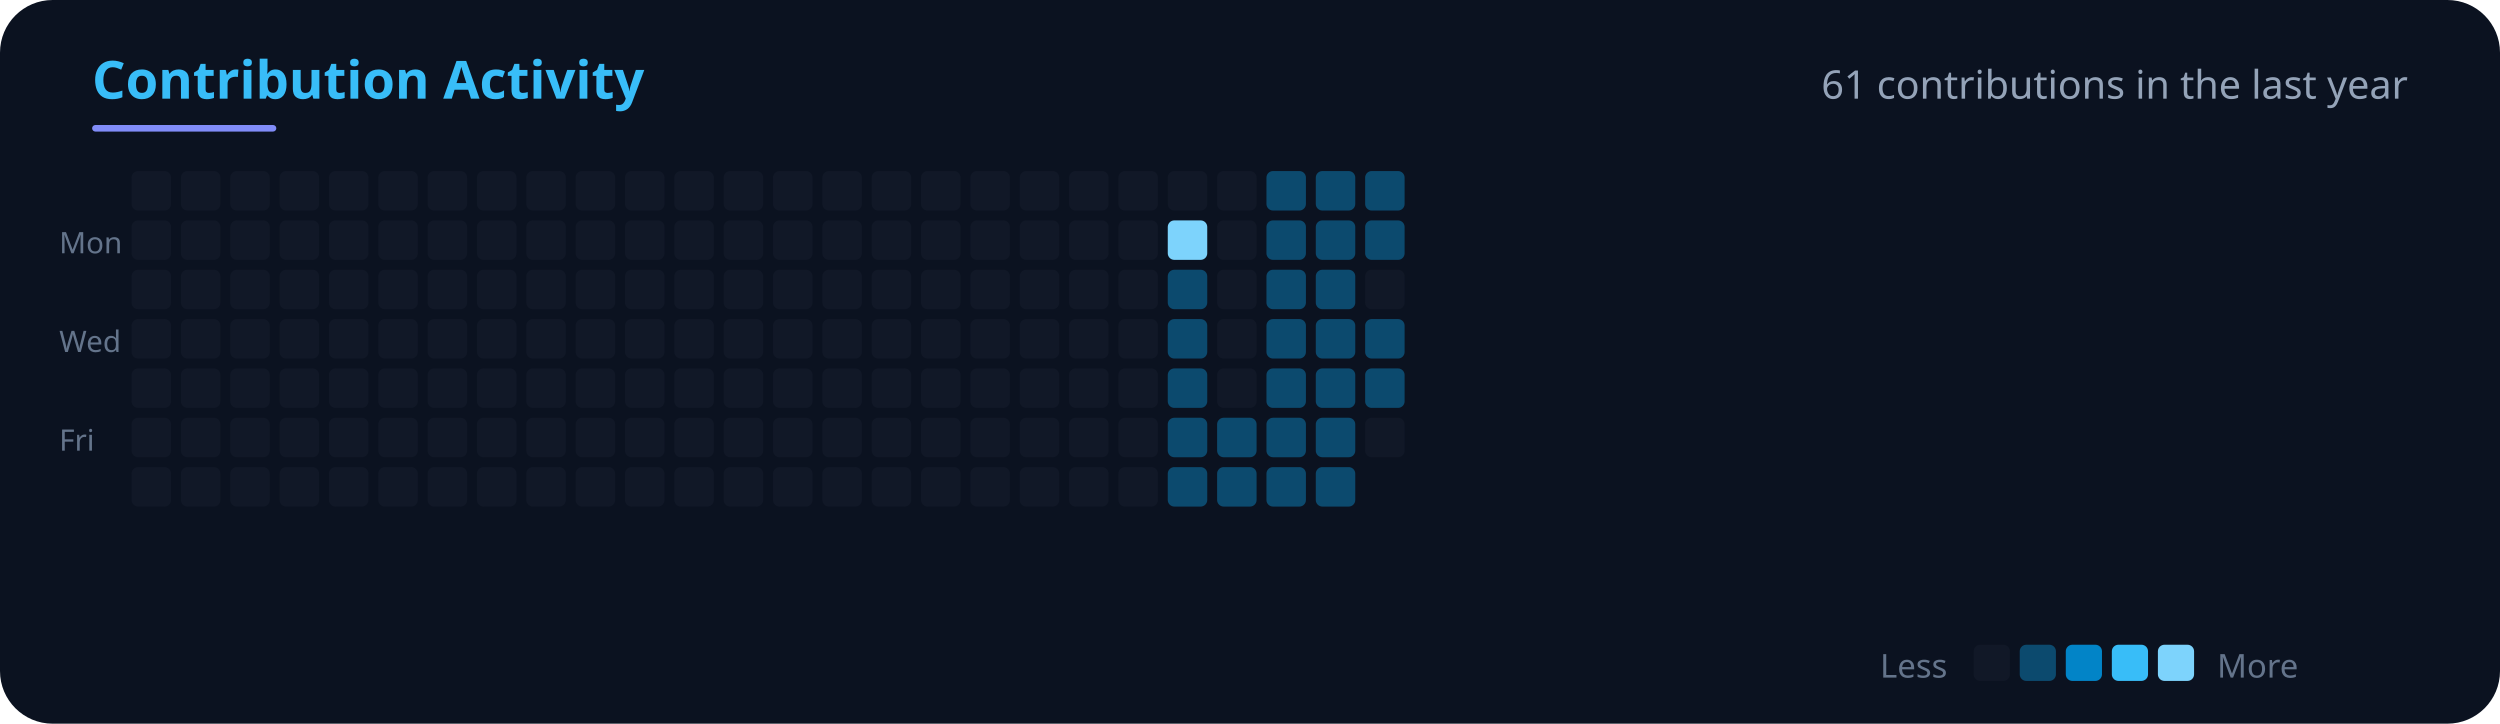
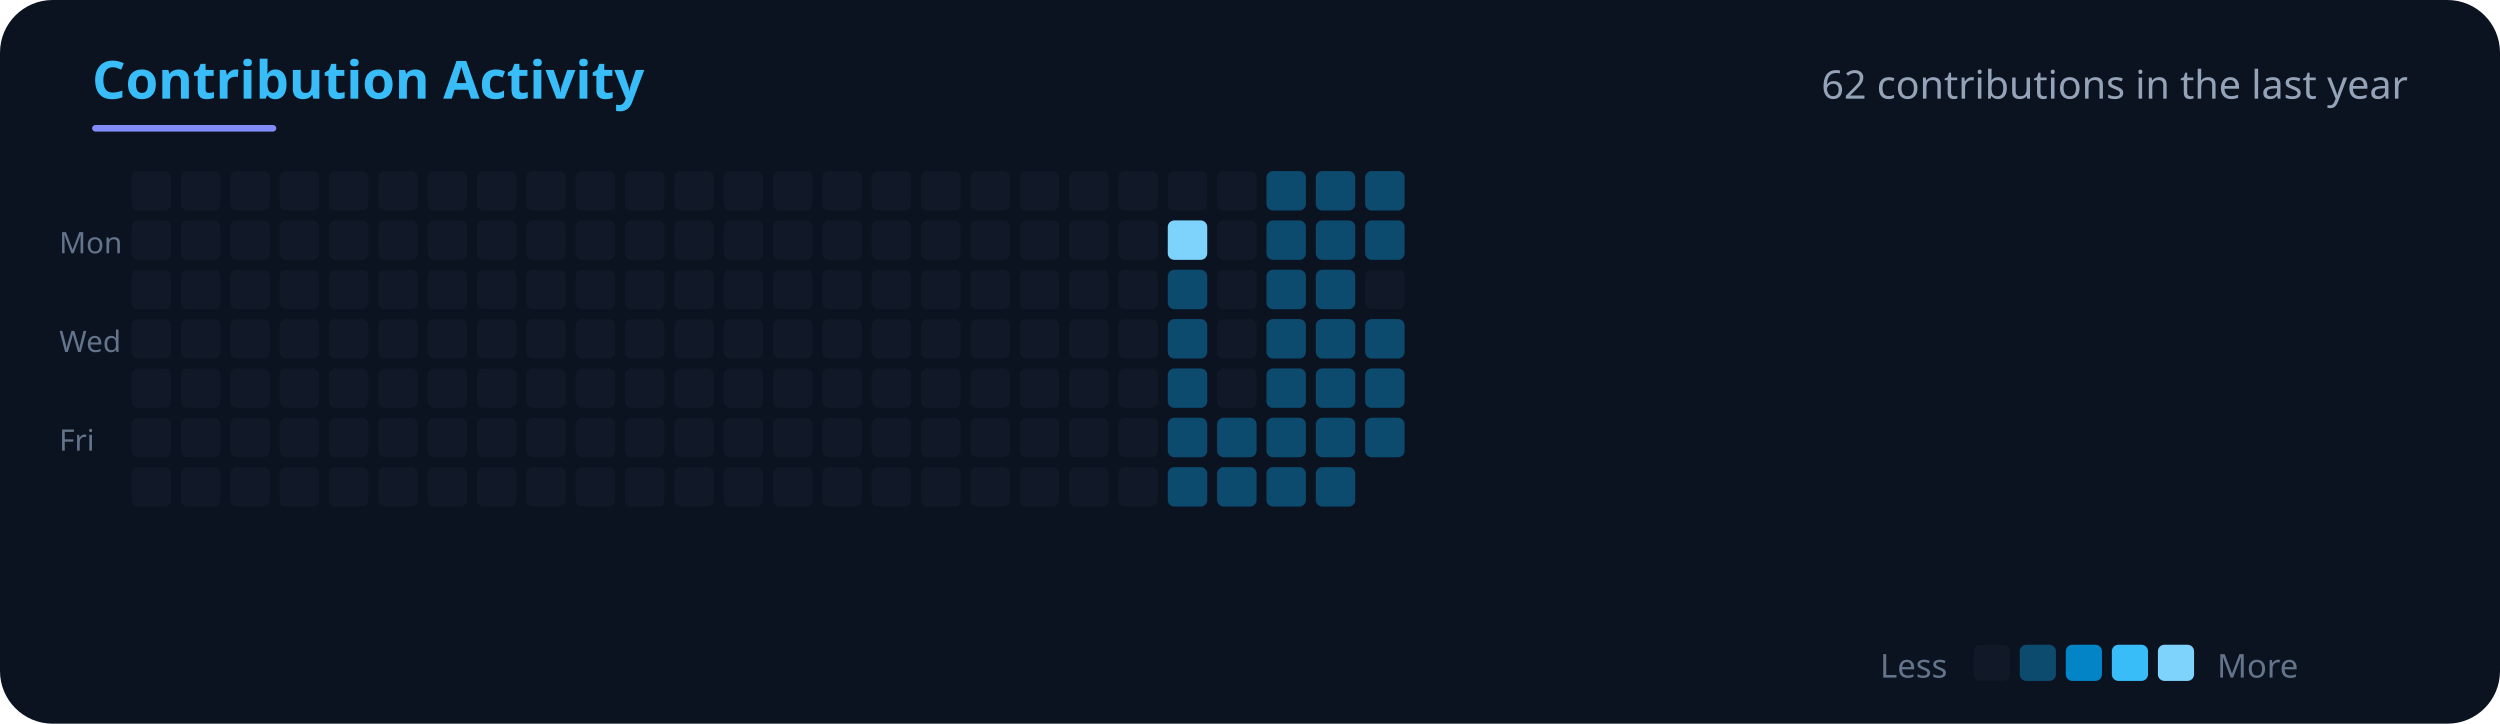
<svg xmlns="http://www.w3.org/2000/svg" width="760" height="220" viewBox="0 0 760 220" role="img">
  <rect width="100%" height="100%" rx="16" fill="#0B1220" />
  <text x="28" y="30" fill="#38BDF8" font-family="Segoe UI, Ubuntu, sans-serif" font-size="16" font-weight="700">Contribution Activity</text>
-   <text x="732" y="30" text-anchor="end" fill="#94A3B8" font-family="Segoe UI, Ubuntu, sans-serif" font-size="12">61 contributions in the last year</text>
+   <text x="732" y="30" text-anchor="end" fill="#94A3B8" font-family="Segoe UI, Ubuntu, sans-serif" font-size="12">62 contributions in the last year</text>
  <rect x="28" y="38" width="56" height="2" rx="1" fill="#818CF8" />
  <text x="18" y="77" fill="#64748B" font-family="Segoe UI, Ubuntu, sans-serif" font-size="9">Mon</text>
  <text x="18" y="107" fill="#64748B" font-family="Segoe UI, Ubuntu, sans-serif" font-size="9">Wed</text>
  <text x="18" y="137" fill="#64748B" font-family="Segoe UI, Ubuntu, sans-serif" font-size="9">Fri</text>
  <rect x="40" y="52" width="12" height="12" rx="2" fill="#111827" />
  <rect x="40" y="67" width="12" height="12" rx="2" fill="#111827" />
  <rect x="40" y="82" width="12" height="12" rx="2" fill="#111827" />
  <rect x="40" y="97" width="12" height="12" rx="2" fill="#111827" />
  <rect x="40" y="112" width="12" height="12" rx="2" fill="#111827" />
  <rect x="40" y="127" width="12" height="12" rx="2" fill="#111827" />
  <rect x="40" y="142" width="12" height="12" rx="2" fill="#111827" />
  <rect x="55" y="52" width="12" height="12" rx="2" fill="#111827" />
  <rect x="55" y="67" width="12" height="12" rx="2" fill="#111827" />
  <rect x="55" y="82" width="12" height="12" rx="2" fill="#111827" />
  <rect x="55" y="97" width="12" height="12" rx="2" fill="#111827" />
  <rect x="55" y="112" width="12" height="12" rx="2" fill="#111827" />
  <rect x="55" y="127" width="12" height="12" rx="2" fill="#111827" />
  <rect x="55" y="142" width="12" height="12" rx="2" fill="#111827" />
  <rect x="70" y="52" width="12" height="12" rx="2" fill="#111827" />
  <rect x="70" y="67" width="12" height="12" rx="2" fill="#111827" />
  <rect x="70" y="82" width="12" height="12" rx="2" fill="#111827" />
  <rect x="70" y="97" width="12" height="12" rx="2" fill="#111827" />
  <rect x="70" y="112" width="12" height="12" rx="2" fill="#111827" />
  <rect x="70" y="127" width="12" height="12" rx="2" fill="#111827" />
  <rect x="70" y="142" width="12" height="12" rx="2" fill="#111827" />
  <rect x="85" y="52" width="12" height="12" rx="2" fill="#111827" />
  <rect x="85" y="67" width="12" height="12" rx="2" fill="#111827" />
  <rect x="85" y="82" width="12" height="12" rx="2" fill="#111827" />
  <rect x="85" y="97" width="12" height="12" rx="2" fill="#111827" />
  <rect x="85" y="112" width="12" height="12" rx="2" fill="#111827" />
  <rect x="85" y="127" width="12" height="12" rx="2" fill="#111827" />
  <rect x="85" y="142" width="12" height="12" rx="2" fill="#111827" />
  <rect x="100" y="52" width="12" height="12" rx="2" fill="#111827" />
  <rect x="100" y="67" width="12" height="12" rx="2" fill="#111827" />
  <rect x="100" y="82" width="12" height="12" rx="2" fill="#111827" />
  <rect x="100" y="97" width="12" height="12" rx="2" fill="#111827" />
  <rect x="100" y="112" width="12" height="12" rx="2" fill="#111827" />
  <rect x="100" y="127" width="12" height="12" rx="2" fill="#111827" />
  <rect x="100" y="142" width="12" height="12" rx="2" fill="#111827" />
  <rect x="115" y="52" width="12" height="12" rx="2" fill="#111827" />
  <rect x="115" y="67" width="12" height="12" rx="2" fill="#111827" />
  <rect x="115" y="82" width="12" height="12" rx="2" fill="#111827" />
  <rect x="115" y="97" width="12" height="12" rx="2" fill="#111827" />
  <rect x="115" y="112" width="12" height="12" rx="2" fill="#111827" />
  <rect x="115" y="127" width="12" height="12" rx="2" fill="#111827" />
  <rect x="115" y="142" width="12" height="12" rx="2" fill="#111827" />
  <rect x="130" y="52" width="12" height="12" rx="2" fill="#111827" />
  <rect x="130" y="67" width="12" height="12" rx="2" fill="#111827" />
  <rect x="130" y="82" width="12" height="12" rx="2" fill="#111827" />
  <rect x="130" y="97" width="12" height="12" rx="2" fill="#111827" />
  <rect x="130" y="112" width="12" height="12" rx="2" fill="#111827" />
  <rect x="130" y="127" width="12" height="12" rx="2" fill="#111827" />
  <rect x="130" y="142" width="12" height="12" rx="2" fill="#111827" />
  <rect x="145" y="52" width="12" height="12" rx="2" fill="#111827" />
  <rect x="145" y="67" width="12" height="12" rx="2" fill="#111827" />
  <rect x="145" y="82" width="12" height="12" rx="2" fill="#111827" />
  <rect x="145" y="97" width="12" height="12" rx="2" fill="#111827" />
  <rect x="145" y="112" width="12" height="12" rx="2" fill="#111827" />
  <rect x="145" y="127" width="12" height="12" rx="2" fill="#111827" />
  <rect x="145" y="142" width="12" height="12" rx="2" fill="#111827" />
  <rect x="160" y="52" width="12" height="12" rx="2" fill="#111827" />
  <rect x="160" y="67" width="12" height="12" rx="2" fill="#111827" />
  <rect x="160" y="82" width="12" height="12" rx="2" fill="#111827" />
  <rect x="160" y="97" width="12" height="12" rx="2" fill="#111827" />
  <rect x="160" y="112" width="12" height="12" rx="2" fill="#111827" />
  <rect x="160" y="127" width="12" height="12" rx="2" fill="#111827" />
  <rect x="160" y="142" width="12" height="12" rx="2" fill="#111827" />
  <rect x="175" y="52" width="12" height="12" rx="2" fill="#111827" />
  <rect x="175" y="67" width="12" height="12" rx="2" fill="#111827" />
  <rect x="175" y="82" width="12" height="12" rx="2" fill="#111827" />
  <rect x="175" y="97" width="12" height="12" rx="2" fill="#111827" />
  <rect x="175" y="112" width="12" height="12" rx="2" fill="#111827" />
  <rect x="175" y="127" width="12" height="12" rx="2" fill="#111827" />
  <rect x="175" y="142" width="12" height="12" rx="2" fill="#111827" />
  <rect x="190" y="52" width="12" height="12" rx="2" fill="#111827" />
  <rect x="190" y="67" width="12" height="12" rx="2" fill="#111827" />
  <rect x="190" y="82" width="12" height="12" rx="2" fill="#111827" />
  <rect x="190" y="97" width="12" height="12" rx="2" fill="#111827" />
  <rect x="190" y="112" width="12" height="12" rx="2" fill="#111827" />
  <rect x="190" y="127" width="12" height="12" rx="2" fill="#111827" />
  <rect x="190" y="142" width="12" height="12" rx="2" fill="#111827" />
  <rect x="205" y="52" width="12" height="12" rx="2" fill="#111827" />
  <rect x="205" y="67" width="12" height="12" rx="2" fill="#111827" />
  <rect x="205" y="82" width="12" height="12" rx="2" fill="#111827" />
  <rect x="205" y="97" width="12" height="12" rx="2" fill="#111827" />
  <rect x="205" y="112" width="12" height="12" rx="2" fill="#111827" />
  <rect x="205" y="127" width="12" height="12" rx="2" fill="#111827" />
  <rect x="205" y="142" width="12" height="12" rx="2" fill="#111827" />
  <rect x="220" y="52" width="12" height="12" rx="2" fill="#111827" />
  <rect x="220" y="67" width="12" height="12" rx="2" fill="#111827" />
  <rect x="220" y="82" width="12" height="12" rx="2" fill="#111827" />
  <rect x="220" y="97" width="12" height="12" rx="2" fill="#111827" />
  <rect x="220" y="112" width="12" height="12" rx="2" fill="#111827" />
  <rect x="220" y="127" width="12" height="12" rx="2" fill="#111827" />
  <rect x="220" y="142" width="12" height="12" rx="2" fill="#111827" />
  <rect x="235" y="52" width="12" height="12" rx="2" fill="#111827" />
  <rect x="235" y="67" width="12" height="12" rx="2" fill="#111827" />
  <rect x="235" y="82" width="12" height="12" rx="2" fill="#111827" />
  <rect x="235" y="97" width="12" height="12" rx="2" fill="#111827" />
  <rect x="235" y="112" width="12" height="12" rx="2" fill="#111827" />
  <rect x="235" y="127" width="12" height="12" rx="2" fill="#111827" />
  <rect x="235" y="142" width="12" height="12" rx="2" fill="#111827" />
  <rect x="250" y="52" width="12" height="12" rx="2" fill="#111827" />
  <rect x="250" y="67" width="12" height="12" rx="2" fill="#111827" />
  <rect x="250" y="82" width="12" height="12" rx="2" fill="#111827" />
  <rect x="250" y="97" width="12" height="12" rx="2" fill="#111827" />
  <rect x="250" y="112" width="12" height="12" rx="2" fill="#111827" />
  <rect x="250" y="127" width="12" height="12" rx="2" fill="#111827" />
  <rect x="250" y="142" width="12" height="12" rx="2" fill="#111827" />
  <rect x="265" y="52" width="12" height="12" rx="2" fill="#111827" />
  <rect x="265" y="67" width="12" height="12" rx="2" fill="#111827" />
  <rect x="265" y="82" width="12" height="12" rx="2" fill="#111827" />
  <rect x="265" y="97" width="12" height="12" rx="2" fill="#111827" />
  <rect x="265" y="112" width="12" height="12" rx="2" fill="#111827" />
  <rect x="265" y="127" width="12" height="12" rx="2" fill="#111827" />
  <rect x="265" y="142" width="12" height="12" rx="2" fill="#111827" />
  <rect x="280" y="52" width="12" height="12" rx="2" fill="#111827" />
  <rect x="280" y="67" width="12" height="12" rx="2" fill="#111827" />
  <rect x="280" y="82" width="12" height="12" rx="2" fill="#111827" />
  <rect x="280" y="97" width="12" height="12" rx="2" fill="#111827" />
  <rect x="280" y="112" width="12" height="12" rx="2" fill="#111827" />
  <rect x="280" y="127" width="12" height="12" rx="2" fill="#111827" />
  <rect x="280" y="142" width="12" height="12" rx="2" fill="#111827" />
  <rect x="295" y="52" width="12" height="12" rx="2" fill="#111827" />
  <rect x="295" y="67" width="12" height="12" rx="2" fill="#111827" />
  <rect x="295" y="82" width="12" height="12" rx="2" fill="#111827" />
  <rect x="295" y="97" width="12" height="12" rx="2" fill="#111827" />
  <rect x="295" y="112" width="12" height="12" rx="2" fill="#111827" />
  <rect x="295" y="127" width="12" height="12" rx="2" fill="#111827" />
  <rect x="295" y="142" width="12" height="12" rx="2" fill="#111827" />
  <rect x="310" y="52" width="12" height="12" rx="2" fill="#111827" />
  <rect x="310" y="67" width="12" height="12" rx="2" fill="#111827" />
  <rect x="310" y="82" width="12" height="12" rx="2" fill="#111827" />
  <rect x="310" y="97" width="12" height="12" rx="2" fill="#111827" />
  <rect x="310" y="112" width="12" height="12" rx="2" fill="#111827" />
  <rect x="310" y="127" width="12" height="12" rx="2" fill="#111827" />
  <rect x="310" y="142" width="12" height="12" rx="2" fill="#111827" />
  <rect x="325" y="52" width="12" height="12" rx="2" fill="#111827" />
  <rect x="325" y="67" width="12" height="12" rx="2" fill="#111827" />
  <rect x="325" y="82" width="12" height="12" rx="2" fill="#111827" />
  <rect x="325" y="97" width="12" height="12" rx="2" fill="#111827" />
  <rect x="325" y="112" width="12" height="12" rx="2" fill="#111827" />
  <rect x="325" y="127" width="12" height="12" rx="2" fill="#111827" />
  <rect x="325" y="142" width="12" height="12" rx="2" fill="#111827" />
  <rect x="340" y="52" width="12" height="12" rx="2" fill="#111827" />
  <rect x="340" y="67" width="12" height="12" rx="2" fill="#111827" />
  <rect x="340" y="82" width="12" height="12" rx="2" fill="#111827" />
  <rect x="340" y="97" width="12" height="12" rx="2" fill="#111827" />
  <rect x="340" y="112" width="12" height="12" rx="2" fill="#111827" />
  <rect x="340" y="127" width="12" height="12" rx="2" fill="#111827" />
  <rect x="340" y="142" width="12" height="12" rx="2" fill="#111827" />
  <rect x="355" y="52" width="12" height="12" rx="2" fill="#111827" />
  <rect x="355" y="67" width="12" height="12" rx="2" fill="#7DD3FC" />
  <rect x="355" y="82" width="12" height="12" rx="2" fill="#0C4A6E" />
  <rect x="355" y="97" width="12" height="12" rx="2" fill="#0C4A6E" />
  <rect x="355" y="112" width="12" height="12" rx="2" fill="#0C4A6E" />
  <rect x="355" y="127" width="12" height="12" rx="2" fill="#0C4A6E" />
  <rect x="355" y="142" width="12" height="12" rx="2" fill="#0C4A6E" />
  <rect x="370" y="52" width="12" height="12" rx="2" fill="#111827" />
  <rect x="370" y="67" width="12" height="12" rx="2" fill="#111827" />
  <rect x="370" y="82" width="12" height="12" rx="2" fill="#111827" />
  <rect x="370" y="97" width="12" height="12" rx="2" fill="#111827" />
  <rect x="370" y="112" width="12" height="12" rx="2" fill="#111827" />
  <rect x="370" y="127" width="12" height="12" rx="2" fill="#0C4A6E" />
  <rect x="370" y="142" width="12" height="12" rx="2" fill="#0C4A6E" />
  <rect x="385" y="52" width="12" height="12" rx="2" fill="#0C4A6E" />
  <rect x="385" y="67" width="12" height="12" rx="2" fill="#0C4A6E" />
  <rect x="385" y="82" width="12" height="12" rx="2" fill="#0C4A6E" />
  <rect x="385" y="97" width="12" height="12" rx="2" fill="#0C4A6E" />
  <rect x="385" y="112" width="12" height="12" rx="2" fill="#0C4A6E" />
  <rect x="385" y="127" width="12" height="12" rx="2" fill="#0C4A6E" />
  <rect x="385" y="142" width="12" height="12" rx="2" fill="#0C4A6E" />
  <rect x="400" y="52" width="12" height="12" rx="2" fill="#0C4A6E" />
  <rect x="400" y="67" width="12" height="12" rx="2" fill="#0C4A6E" />
  <rect x="400" y="82" width="12" height="12" rx="2" fill="#0C4A6E" />
  <rect x="400" y="97" width="12" height="12" rx="2" fill="#0C4A6E" />
  <rect x="400" y="112" width="12" height="12" rx="2" fill="#0C4A6E" />
  <rect x="400" y="127" width="12" height="12" rx="2" fill="#0C4A6E" />
  <rect x="400" y="142" width="12" height="12" rx="2" fill="#0C4A6E" />
  <rect x="415" y="52" width="12" height="12" rx="2" fill="#0C4A6E" />
  <rect x="415" y="67" width="12" height="12" rx="2" fill="#0C4A6E" />
  <rect x="415" y="82" width="12" height="12" rx="2" fill="#111827" />
  <rect x="415" y="97" width="12" height="12" rx="2" fill="#0C4A6E" />
  <rect x="415" y="112" width="12" height="12" rx="2" fill="#0C4A6E" />
-   <rect x="415" y="127" width="12" height="12" rx="2" fill="#111827" />
+   <rect x="415" y="127" width="12" height="12" rx="2" fill="#0C4A6E" />
  <text x="592" y="206" text-anchor="end" fill="#64748B" font-size="10" font-family="Segoe UI, Ubuntu, sans-serif">Less</text>
  <rect x="600" y="196" width="11" height="11" rx="2" fill="#111827" />
  <rect x="614" y="196" width="11" height="11" rx="2" fill="#0C4A6E" />
  <rect x="628" y="196" width="11" height="11" rx="2" fill="#0284C7" />
  <rect x="642" y="196" width="11" height="11" rx="2" fill="#38BDF8" />
  <rect x="656" y="196" width="11" height="11" rx="2" fill="#7DD3FC" />
  <text x="674" y="206" fill="#64748B" font-size="10" font-family="Segoe UI, Ubuntu, sans-serif">More</text>
</svg>
